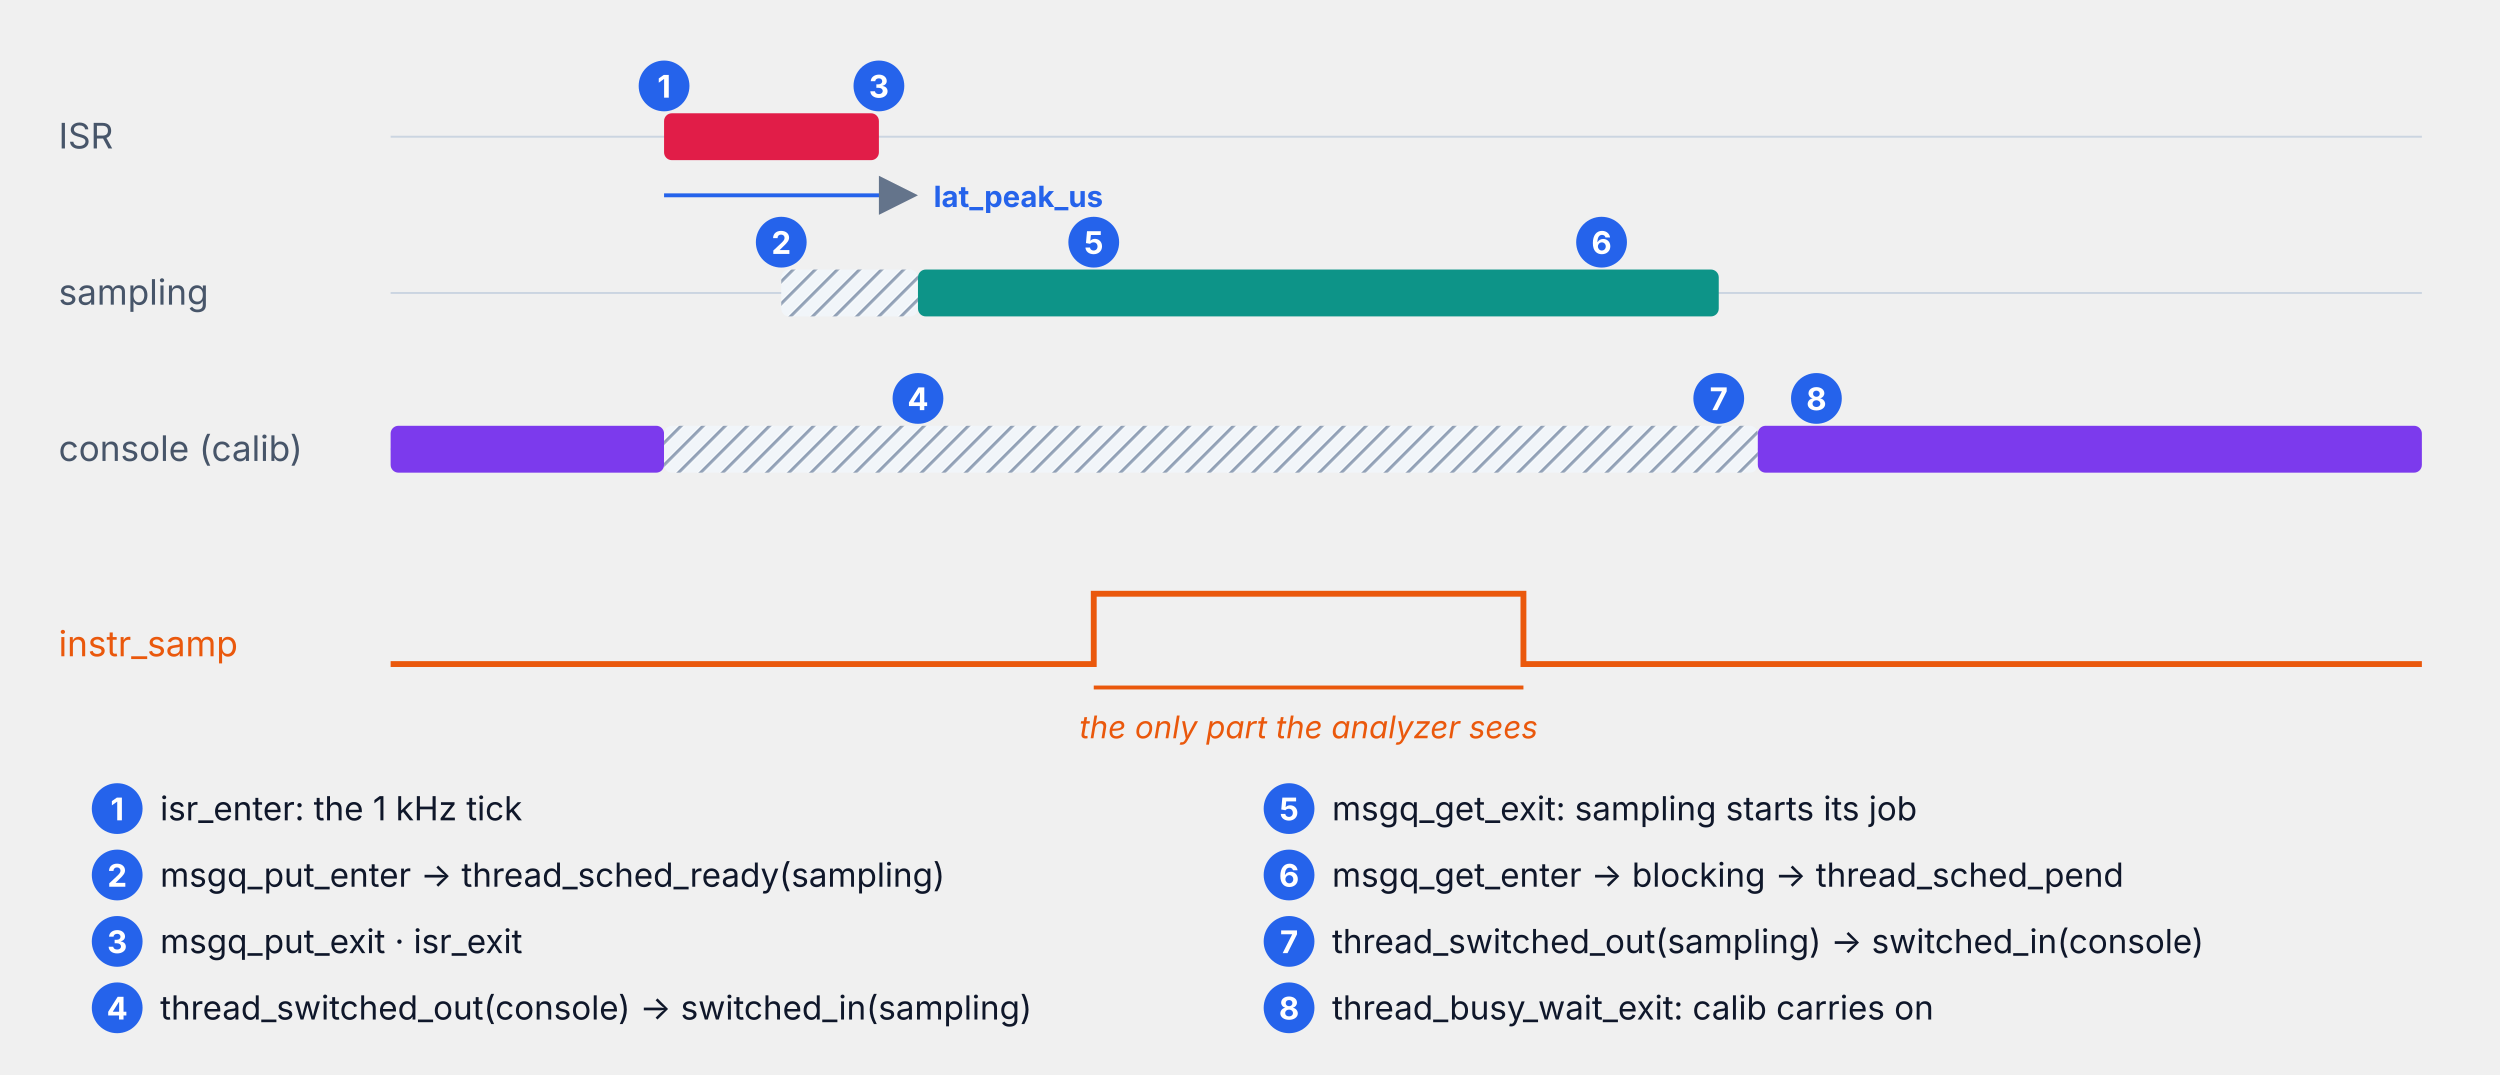
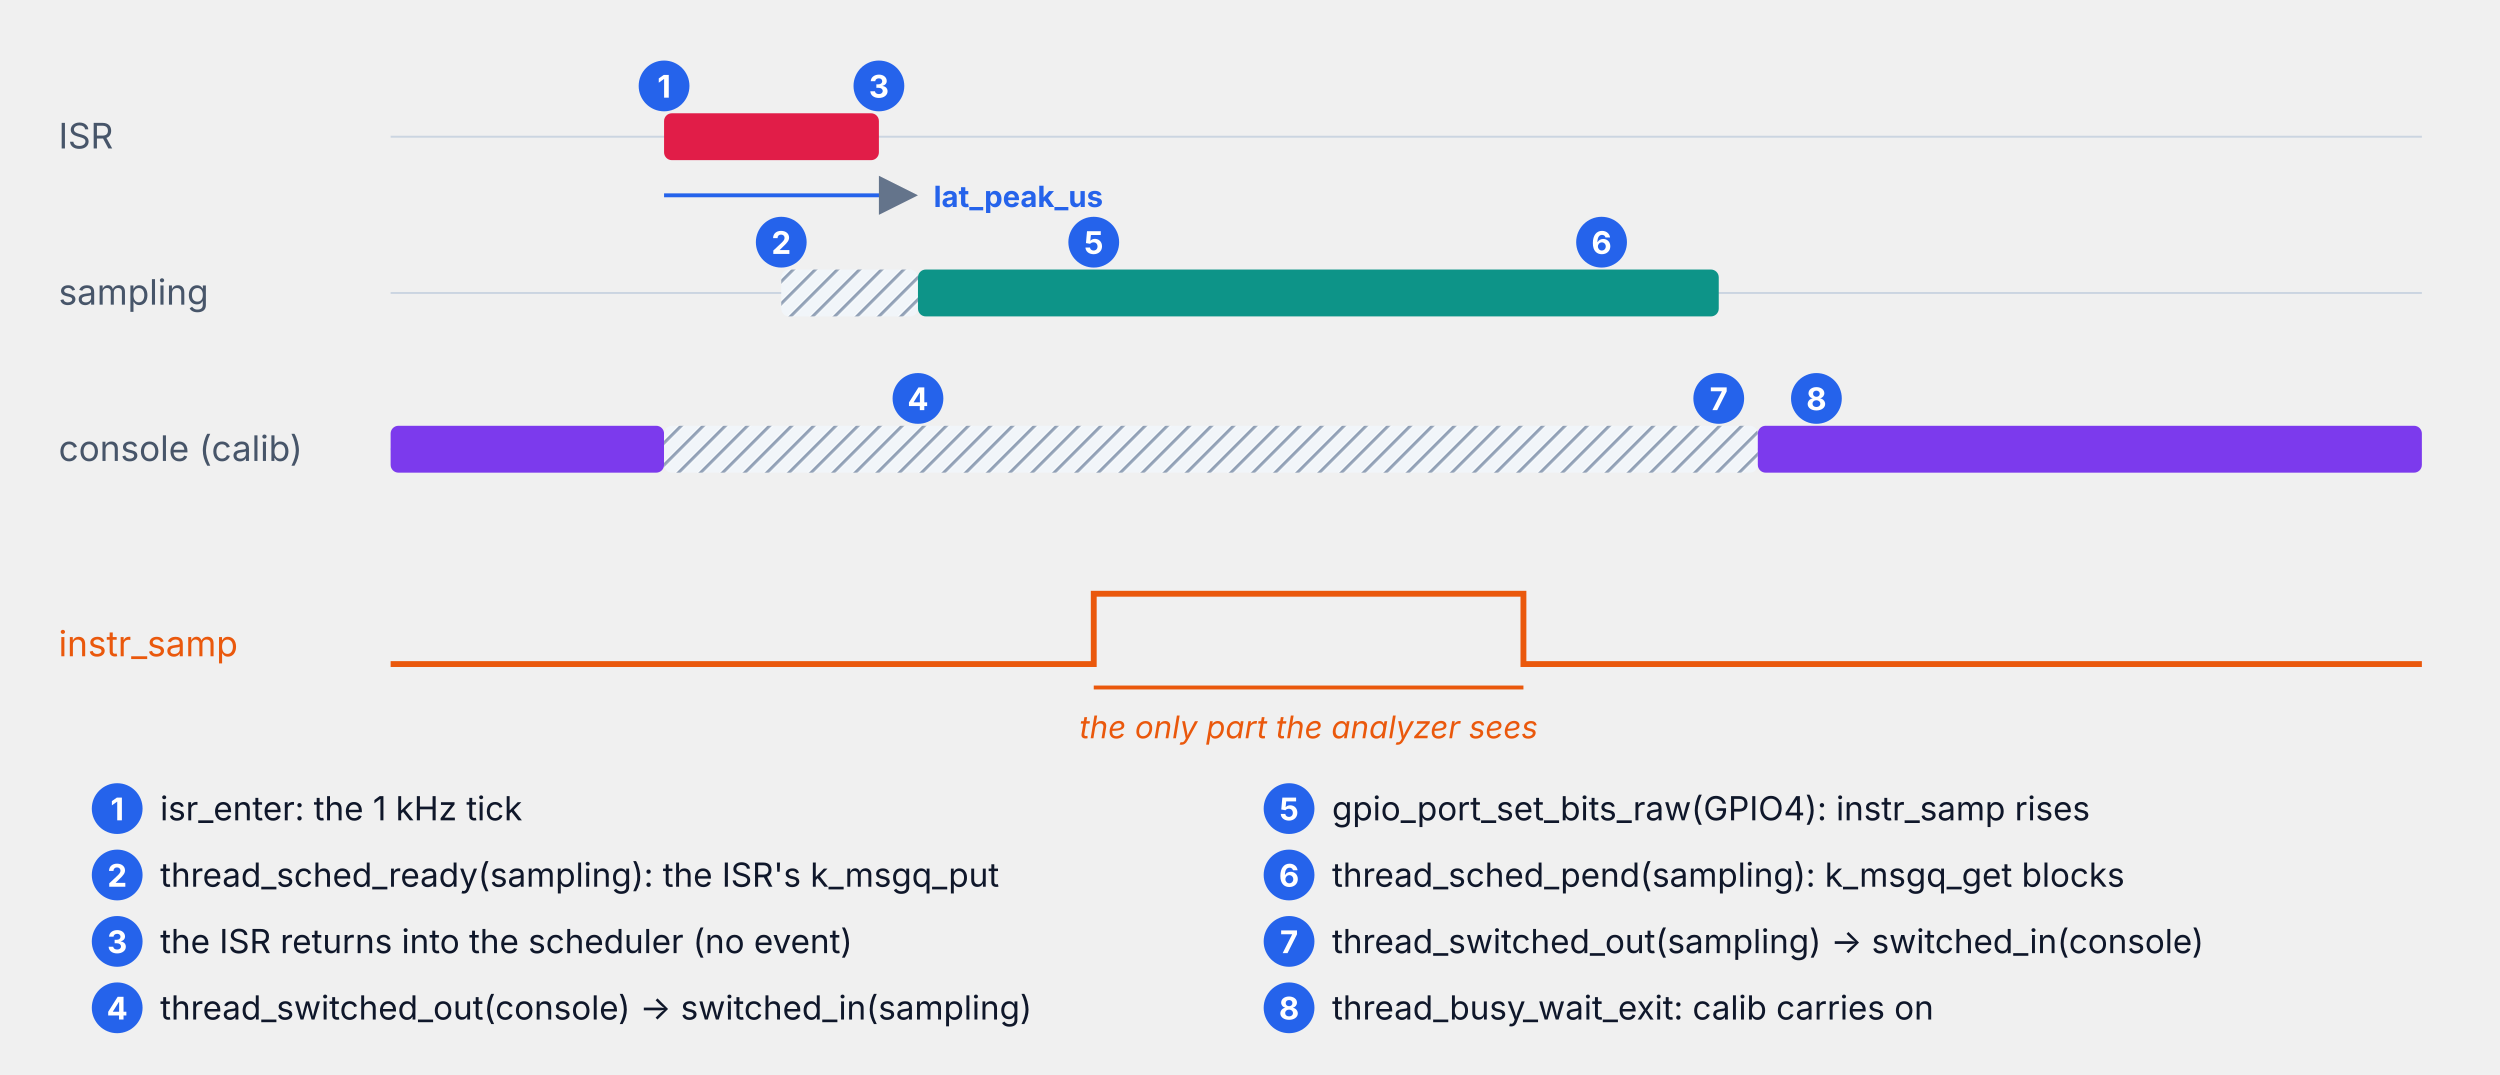
<svg xmlns="http://www.w3.org/2000/svg" viewBox="0 0 1280 550" font-family="Inter, 'Segoe UI', 'DejaVu Sans', Arial, sans-serif">
  <defs>
    <marker id="ar" markerWidth="10" markerHeight="10" refX="8" refY="5" orient="auto">
      <path d="M0 0 L10 5 L0 10 Z" fill="#64748b" />
    </marker>
    <pattern id="hatch" width="8" height="8" patternUnits="userSpaceOnUse" patternTransform="rotate(45)">
      <rect width="8" height="8" fill="#f1f5f9" />
      <line x1="0" y1="0" x2="0" y2="8" stroke="#94a3b8" stroke-width="3" />
    </pattern>
  </defs>
  <text x="30" y="76" text-anchor="start" font-size="18" font-weight="400" fill="#475569">ISR</text>
  <line x1="200" y1="70" x2="1240" y2="70" stroke="#cbd5e1" stroke-width="1" />
  <text x="30" y="156" text-anchor="start" font-size="18" font-weight="400" fill="#475569">sampling</text>
  <line x1="200" y1="150" x2="1240" y2="150" stroke="#cbd5e1" stroke-width="1" />
  <text x="30" y="236" text-anchor="start" font-size="18" font-weight="400" fill="#475569">console (calib)</text>
  <line x1="200" y1="230" x2="1240" y2="230" stroke="#cbd5e1" stroke-width="1" />
  <text x="30" y="336" text-anchor="start" font-size="18" font-weight="400" fill="#ea580c">instr_samp</text>
  <rect x="200" y="218" width="140" height="24" rx="4" fill="#7c3aed" stroke="none" stroke-width="0" />
  <rect x="340" y="218" width="560" height="24" rx="4" fill="url(#hatch)" stroke="none" stroke-width="0" />
  <rect x="900" y="218" width="340" height="24" rx="4" fill="#7c3aed" stroke="none" stroke-width="0" />
  <rect x="340" y="58" width="110" height="24" rx="4" fill="#e11d48" stroke="none" stroke-width="0" />
  <rect x="400" y="138" width="70" height="24" rx="4" fill="url(#hatch)" stroke="none" stroke-width="0" />
  <rect x="470" y="138" width="410" height="24" rx="4" fill="#0d9488" stroke="none" stroke-width="0" />
  <polyline points="200,340 560,340 560,304 780,304 780,340 1240,340" fill="none" stroke="#ea580c" stroke-width="3" />
  <line x1="560" y1="352" x2="780" y2="352" stroke="#ea580c" stroke-width="2" />
  <text x="670" y="378" text-anchor="middle" font-size="16" font-weight="400" fill="#ea580c" font-style="italic">the only part the analyzer sees</text>
  <line x1="340" y1="100" x2="466" y2="100" stroke="#2563eb" stroke-width="2" marker-end="url(#ar)" />
  <text x="478" y="106" text-anchor="start" font-size="15" font-weight="700" fill="#2563eb">lat_peak_us</text>
  <circle cx="340" cy="44" r="13" fill="#2563eb" />
  <text x="340" y="50" text-anchor="middle" font-size="16" font-weight="700" fill="#fff">1</text>
  <circle cx="400" cy="124" r="13" fill="#2563eb" />
  <text x="400" y="130" text-anchor="middle" font-size="16" font-weight="700" fill="#fff">2</text>
  <circle cx="450" cy="44" r="13" fill="#2563eb" />
  <text x="450" y="50" text-anchor="middle" font-size="16" font-weight="700" fill="#fff">3</text>
  <circle cx="470" cy="204" r="13" fill="#2563eb" />
  <text x="470" y="210" text-anchor="middle" font-size="16" font-weight="700" fill="#fff">4</text>
  <circle cx="560" cy="124" r="13" fill="#2563eb" />
  <text x="560" y="130" text-anchor="middle" font-size="16" font-weight="700" fill="#fff">5</text>
  <circle cx="820" cy="124" r="13" fill="#2563eb" />
  <text x="820" y="130" text-anchor="middle" font-size="16" font-weight="700" fill="#fff">6</text>
  <circle cx="880" cy="204" r="13" fill="#2563eb" />
  <text x="880" y="210" text-anchor="middle" font-size="16" font-weight="700" fill="#fff">7</text>
  <circle cx="930" cy="204" r="13" fill="#2563eb" />
  <text x="930" y="210" text-anchor="middle" font-size="16" font-weight="700" fill="#fff">8</text>
  <circle cx="60" cy="414" r="13" fill="#2563eb" />
  <text x="60" y="420" text-anchor="middle" font-size="16" font-weight="700" fill="#fff">1</text>
  <text x="82" y="420" text-anchor="start" font-size="17" font-weight="400" fill="#0f172a">isr_enter: the 1 kHz tick</text>
  <circle cx="60" cy="448" r="13" fill="#2563eb" />
  <text x="60" y="454" text-anchor="middle" font-size="16" font-weight="700" fill="#fff">2</text>
-   <text x="82" y="454" text-anchor="start" font-size="17" font-weight="400" fill="#0f172a">msgq_put_enter → thread_sched_ready(sampling)</text>
+   <text x="82" y="454" text-anchor="start" font-size="17" font-weight="400" fill="#0f172a">thread_sched_ready(sampling): the ISR's k_msgq_put</text>
  <circle cx="60" cy="482" r="13" fill="#2563eb" />
  <text x="60" y="488" text-anchor="middle" font-size="16" font-weight="700" fill="#fff">3</text>
-   <text x="82" y="488" text-anchor="start" font-size="17" font-weight="400" fill="#0f172a">msgq_put_exit · isr_exit</text>
+   <text x="82" y="488" text-anchor="start" font-size="17" font-weight="400" fill="#0f172a">the ISR returns into the scheduler (no event)</text>
  <circle cx="60" cy="516" r="13" fill="#2563eb" />
  <text x="60" y="522" text-anchor="middle" font-size="16" font-weight="700" fill="#fff">4</text>
  <text x="82" y="522" text-anchor="start" font-size="17" font-weight="400" fill="#0f172a">thread_switched_out(console) → switched_in(sampling)</text>
  <circle cx="660" cy="414" r="13" fill="#2563eb" />
  <text x="660" y="420" text-anchor="middle" font-size="16" font-weight="700" fill="#fff">5</text>
-   <text x="682" y="420" text-anchor="start" font-size="17" font-weight="400" fill="#0f172a">msgq_get_exit: sampling starts its job</text>
+   <text x="682" y="420" text-anchor="start" font-size="17" font-weight="400" fill="#0f172a">gpio_port_set_bits_raw(GPIO4): instr_samp rises</text>
  <circle cx="660" cy="448" r="13" fill="#2563eb" />
  <text x="660" y="454" text-anchor="middle" font-size="16" font-weight="700" fill="#fff">6</text>
-   <text x="682" y="454" text-anchor="start" font-size="17" font-weight="400" fill="#0f172a">msgq_get_enter → blocking → thread_sched_pend</text>
+   <text x="682" y="454" text-anchor="start" font-size="17" font-weight="400" fill="#0f172a">thread_sched_pend(sampling): k_msgq_get blocks</text>
  <circle cx="660" cy="482" r="13" fill="#2563eb" />
  <text x="660" y="488" text-anchor="middle" font-size="16" font-weight="700" fill="#fff">7</text>
  <text x="682" y="488" text-anchor="start" font-size="17" font-weight="400" fill="#0f172a">thread_switched_out(sampling) → switched_in(console)</text>
  <circle cx="660" cy="516" r="13" fill="#2563eb" />
  <text x="660" y="522" text-anchor="middle" font-size="16" font-weight="700" fill="#fff">8</text>
  <text x="682" y="522" text-anchor="start" font-size="17" font-weight="400" fill="#0f172a">thread_busy_wait_exit: calib carries on</text>
</svg>
